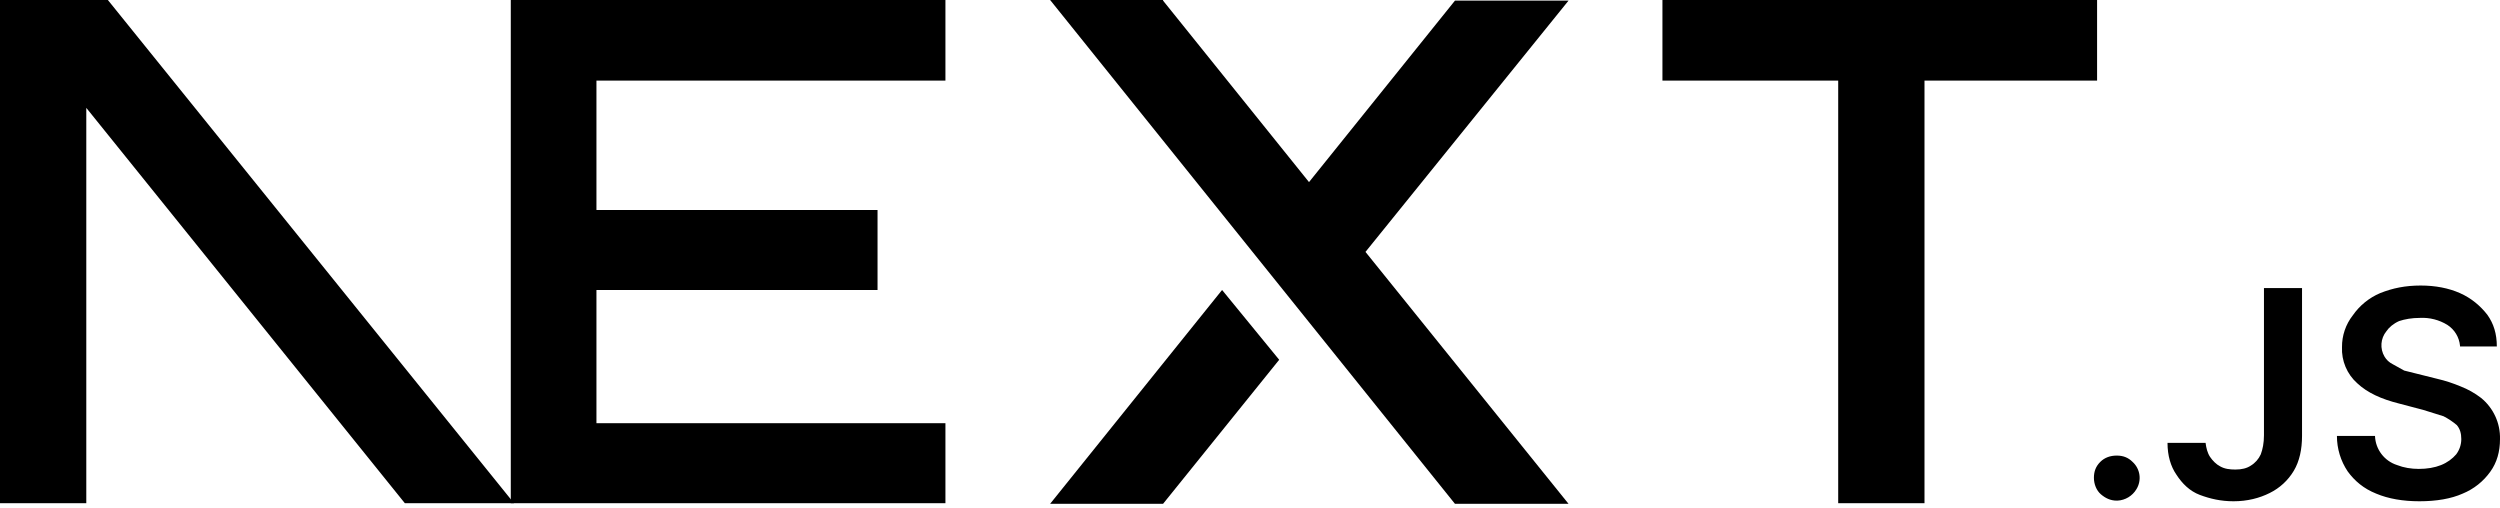
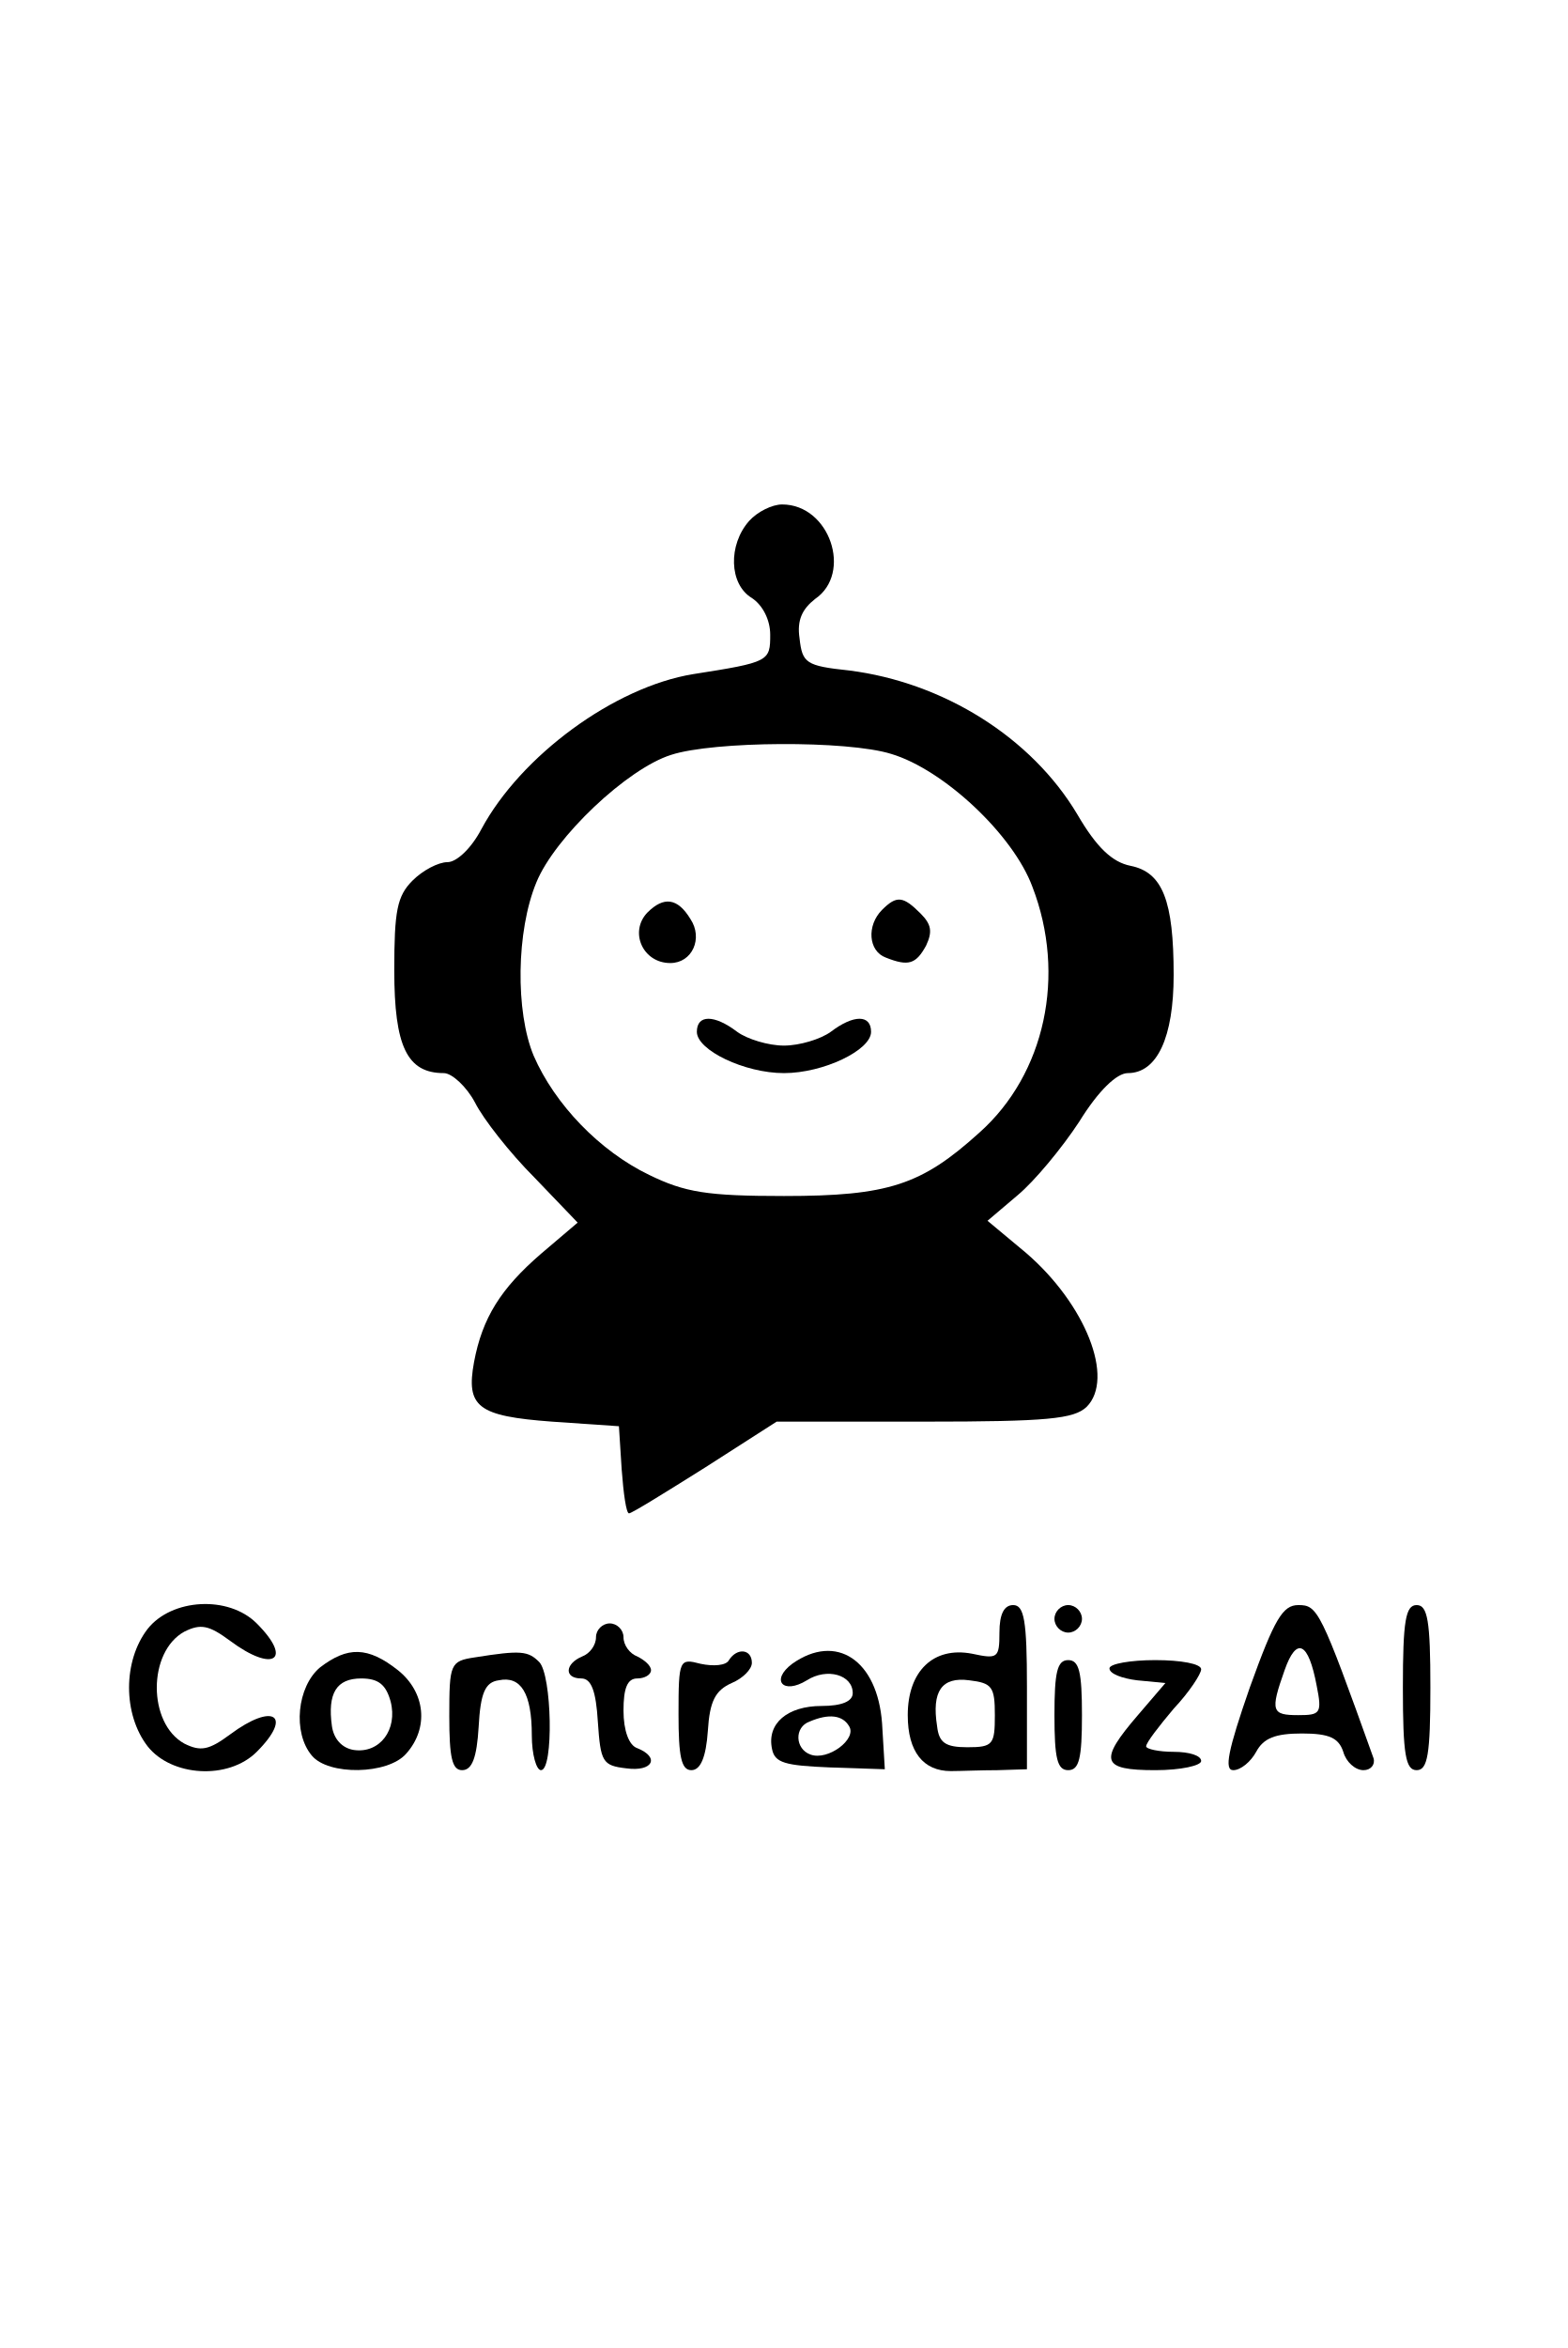
- <svg xmlns="http://www.w3.org/2000/svg" fill="none" viewBox="0 0 394 80">
-   <path fill="#000" d="M262 0h68.5v12.7h-27.2v66.6h-13.6V12.7H262V0ZM149 0v12.7H94v20.4h44.3v12.6H94v21h55v12.6H80.5V0h68.7zm34.3 0h-17.8l63.8 79.4h17.9l-32-39.7 32-39.6h-17.9l-23 28.6-23-28.6zm18.3 56.7-9-11-27.1 33.7h17.8l18.3-22.7z" />
-   <path fill="#000" d="M81 79.3 17 0H0v79.3h13.6V17l50.2 62.3H81Zm252.6-.4c-1 0-1.8-.4-2.5-1s-1.1-1.6-1.1-2.6.3-1.8 1-2.5 1.6-1 2.6-1 1.8.3 2.5 1a3.4 3.4 0 0 1 .6 4.3 3.7 3.7 0 0 1-3 1.8zm23.2-33.5h6v23.3c0 2.1-.4 4-1.3 5.5a9.1 9.1 0 0 1-3.8 3.5c-1.6.8-3.5 1.3-5.7 1.3-2 0-3.7-.4-5.3-1s-2.8-1.8-3.7-3.2c-.9-1.3-1.4-3-1.4-5h6c.1.8.3 1.6.7 2.2s1 1.2 1.6 1.5c.7.4 1.5.5 2.4.5 1 0 1.8-.2 2.4-.6a4 4 0 0 0 1.6-1.8c.3-.8.5-1.8.5-3V45.5zm30.9 9.1a4.4 4.4 0 0 0-2-3.3 7.5 7.5 0 0 0-4.3-1.1c-1.3 0-2.4.2-3.3.5-.9.4-1.6 1-2 1.6a3.5 3.5 0 0 0-.3 4c.3.5.7.9 1.3 1.2l1.8 1 2 .5 3.2.8c1.3.3 2.5.7 3.7 1.2a13 13 0 0 1 3.2 1.8 8.1 8.1 0 0 1 3 6.5c0 2-.5 3.7-1.5 5.1a10 10 0 0 1-4.4 3.5c-1.8.8-4.1 1.2-6.8 1.2-2.6 0-4.9-.4-6.8-1.2-2-.8-3.4-2-4.5-3.5a10 10 0 0 1-1.7-5.6h6a5 5 0 0 0 3.5 4.6c1 .4 2.2.6 3.4.6 1.3 0 2.5-.2 3.5-.6 1-.4 1.8-1 2.4-1.7a4 4 0 0 0 .8-2.4c0-.9-.2-1.6-.7-2.2a11 11 0 0 0-2.1-1.4l-3.2-1-3.8-1c-2.8-.7-5-1.7-6.6-3.2a7.2 7.2 0 0 1-2.4-5.7 8 8 0 0 1 1.7-5 10 10 0 0 1 4.3-3.5c2-.8 4-1.2 6.4-1.2 2.3 0 4.4.4 6.2 1.2 1.8.8 3.2 2 4.3 3.4 1 1.4 1.5 3 1.5 5h-5.8z" />
+ <svg xmlns="http://www.w3.org/2000/svg" version="1.0" width="171pt" height="256pt" viewBox="0 0 171 256" preserveAspectRatio="xMidYMid meet">
+   <g transform="translate(0,256) scale(0.1,-0.1)" fill="#000000" stroke="none">
+     <path d="M817 1992 c-23 -26 -22 -69 3 -84 12 -8 20 -24 20 -40 0 -29 -1 -30 -84 -43 -86 -14 -188 -89 -231 -169 -11 -21 -27 -36 -37 -36 -10 0 -27 -9 -38 -20 -17 -17 -20 -33 -20 -98 0 -83 14 -112 54 -112 9 0 25 -15 34 -32 9 -18 38 -55 65 -82 l47 -49 -40 -34 c-44 -38 -64 -70 -73 -118 -9 -49 4 -59 85 -65 l73 -5 3 -47 c2 -27 5 -48 8 -48 3 0 40 23 83 50 l78 50 161 0 c135 0 163 3 177 16 31 31 -1 112 -66 168 l-42 35 33 28 c18 15 48 51 67 80 21 34 41 53 53 53 32 0 50 39 50 107 0 81 -12 112 -47 119 -20 4 -37 20 -58 56 -50 84 -146 144 -249 157 -47 5 -51 8 -54 35 -3 20 3 32 17 43 41 28 16 103 -36 103 -11 0 -27 -8 -36 -18z m155 -254 c57 -17 133 -88 154 -145 37 -96 14 -204 -58 -268 -63 -57 -99 -69 -213 -69 -84 0 -108 4 -147 23 -54 26 -103 77 -126 130 -20 48 -19 136 3 189 20 49 99 124 147 139 46 15 192 16 240 1z" />
+     <path d="M706 1565 c-20 -21 -5 -55 25 -55 24 0 36 27 22 48 -14 23 -29 25 -47 7z" />
+     <path d="M962 1568 c-17 -17 -15 -45 4 -52 25 -10 33 -7 44 13 7 15 6 23 -6 35 -19 19 -26 20 -42 4z" />
+     <path d="M760 1435 c0 -20 52 -45 95 -45 43 0 95 25 95 45 0 19 -19 19 -44 0 -11 -8 -34 -15 -51 -15 -17 0 -40 7 -51 15 -25 19 -44 19 -44 0z" />
+     <path d="M161 784 c-27 -35 -27 -93 0 -128 26 -33 88 -37 119 -6 40 40 18 54 -29 19 -23 -17 -32 -19 -50 -10 -40 22 -40 100 0 122 18 9 27 7 50 -10 47 -35 69 -21 29 19 -31 31 -93 27 -119 -6z" />
+     <path d="M1090 780 c0 -28 -2 -29 -30 -23 -42 8 -70 -19 -70 -67 0 -40 17 -61 47 -61 10 0 33 1 51 1 l32 1 0 90 c0 72 -3 89 -15 89 -10 0 -15 -10 -15 -30z m-5 -90 c0 -32 -2 -35 -30 -35 -24 0 -31 5 -33 23 -6 38 5 54 35 50 25 -3 28 -7 28 -38z" />
+     <path d="M1150 795 c0 -8 7 -15 15 -15 8 0 15 7 15 15 0 8 -7 15 -15 15 -8 0 -15 -7 -15 -15z" />
+     <path d="M1363 720 c-24 -69 -28 -90 -18 -90 8 0 19 9 25 20 8 15 21 20 50 20 30 0 40 -5 45 -20 3 -11 13 -20 22 -20 8 0 13 6 11 13 -58 162 -61 167 -82 167 -17 0 -26 -15 -53 -90z m73 2 c6 -30 4 -32 -20 -32 -29 0 -31 4 -15 49 13 37 26 31 35 -17z" />
+     <path d="M1530 720 c0 -73 3 -90 15 -90 12 0 15 17 15 90 0 73 -3 90 -15 90 -12 0 -15 -17 -15 -90z" />
+     <path d="M650 775 c0 -9 -7 -18 -15 -21 -19 -8 -20 -24 -1 -24 11 0 16 -14 18 -47 3 -44 5 -48 31 -51 29 -4 37 12 12 22 -9 3 -15 19 -15 41 0 24 4 35 15 35 8 0 15 4 15 9 0 5 -7 11 -15 15 -8 3 -15 12 -15 21 0 8 -7 15 -15 15 -8 0 -15 -7 -15 -15z" />
+     <path d="M349 742 c-25 -21 -30 -71 -9 -96 18 -22 83 -21 103 2 25 28 21 67 -9 91 -33 26 -55 26 -85 3z m77 -37 c8 -31 -12 -57 -40 -53 -13 2 -22 12 -24 26 -5 36 5 52 32 52 19 0 27 -7 32 -25z" />
+     <path d="M518 753 c-27 -4 -28 -7 -28 -64 0 -45 3 -59 14 -59 11 0 16 14 18 47 2 37 7 49 22 51 24 5 36 -14 36 -60 0 -21 5 -38 10 -38 14 0 12 104 -2 118 -12 12 -20 13 -70 5z" />
+     <path d="M795 750 c-3 -6 -17 -7 -31 -4 -23 6 -24 5 -24 -55 0 -46 3 -61 14 -61 10 0 16 14 18 43 2 32 8 44 26 52 12 5 22 15 22 22 0 15 -16 17 -25 3z" />
+     <path d="M864 746 c-24 -18 -10 -34 16 -18 22 14 50 6 50 -14 0 -9 -12 -14 -34 -14 -37 0 -60 -19 -54 -47 3 -15 14 -18 63 -20 l60 -2 -3 50 c-5 69 -50 99 -98 65z m62 -68 c9 -14 -23 -38 -42 -31 -17 6 -18 30 -1 36 21 9 36 7 43 -5z" />
+     <path d="M1150 690 c0 -47 3 -60 15 -60 12 0 15 13 15 60 0 47 -3 60 -15 60 -12 0 -15 -13 -15 -60z" />
+     <path d="M1210 741 c0 -6 14 -11 30 -13 l31 -3 -30 -35 c-43 -50 -40 -60 19 -60 28 0 50 5 50 10 0 6 -13 10 -30 10 -16 0 -30 3 -30 6 0 4 14 22 30 41 17 18 30 38 30 43 0 6 -22 10 -50 10 -27 0 -50 -4 -50 -9z" />
+   </g>
</svg>
